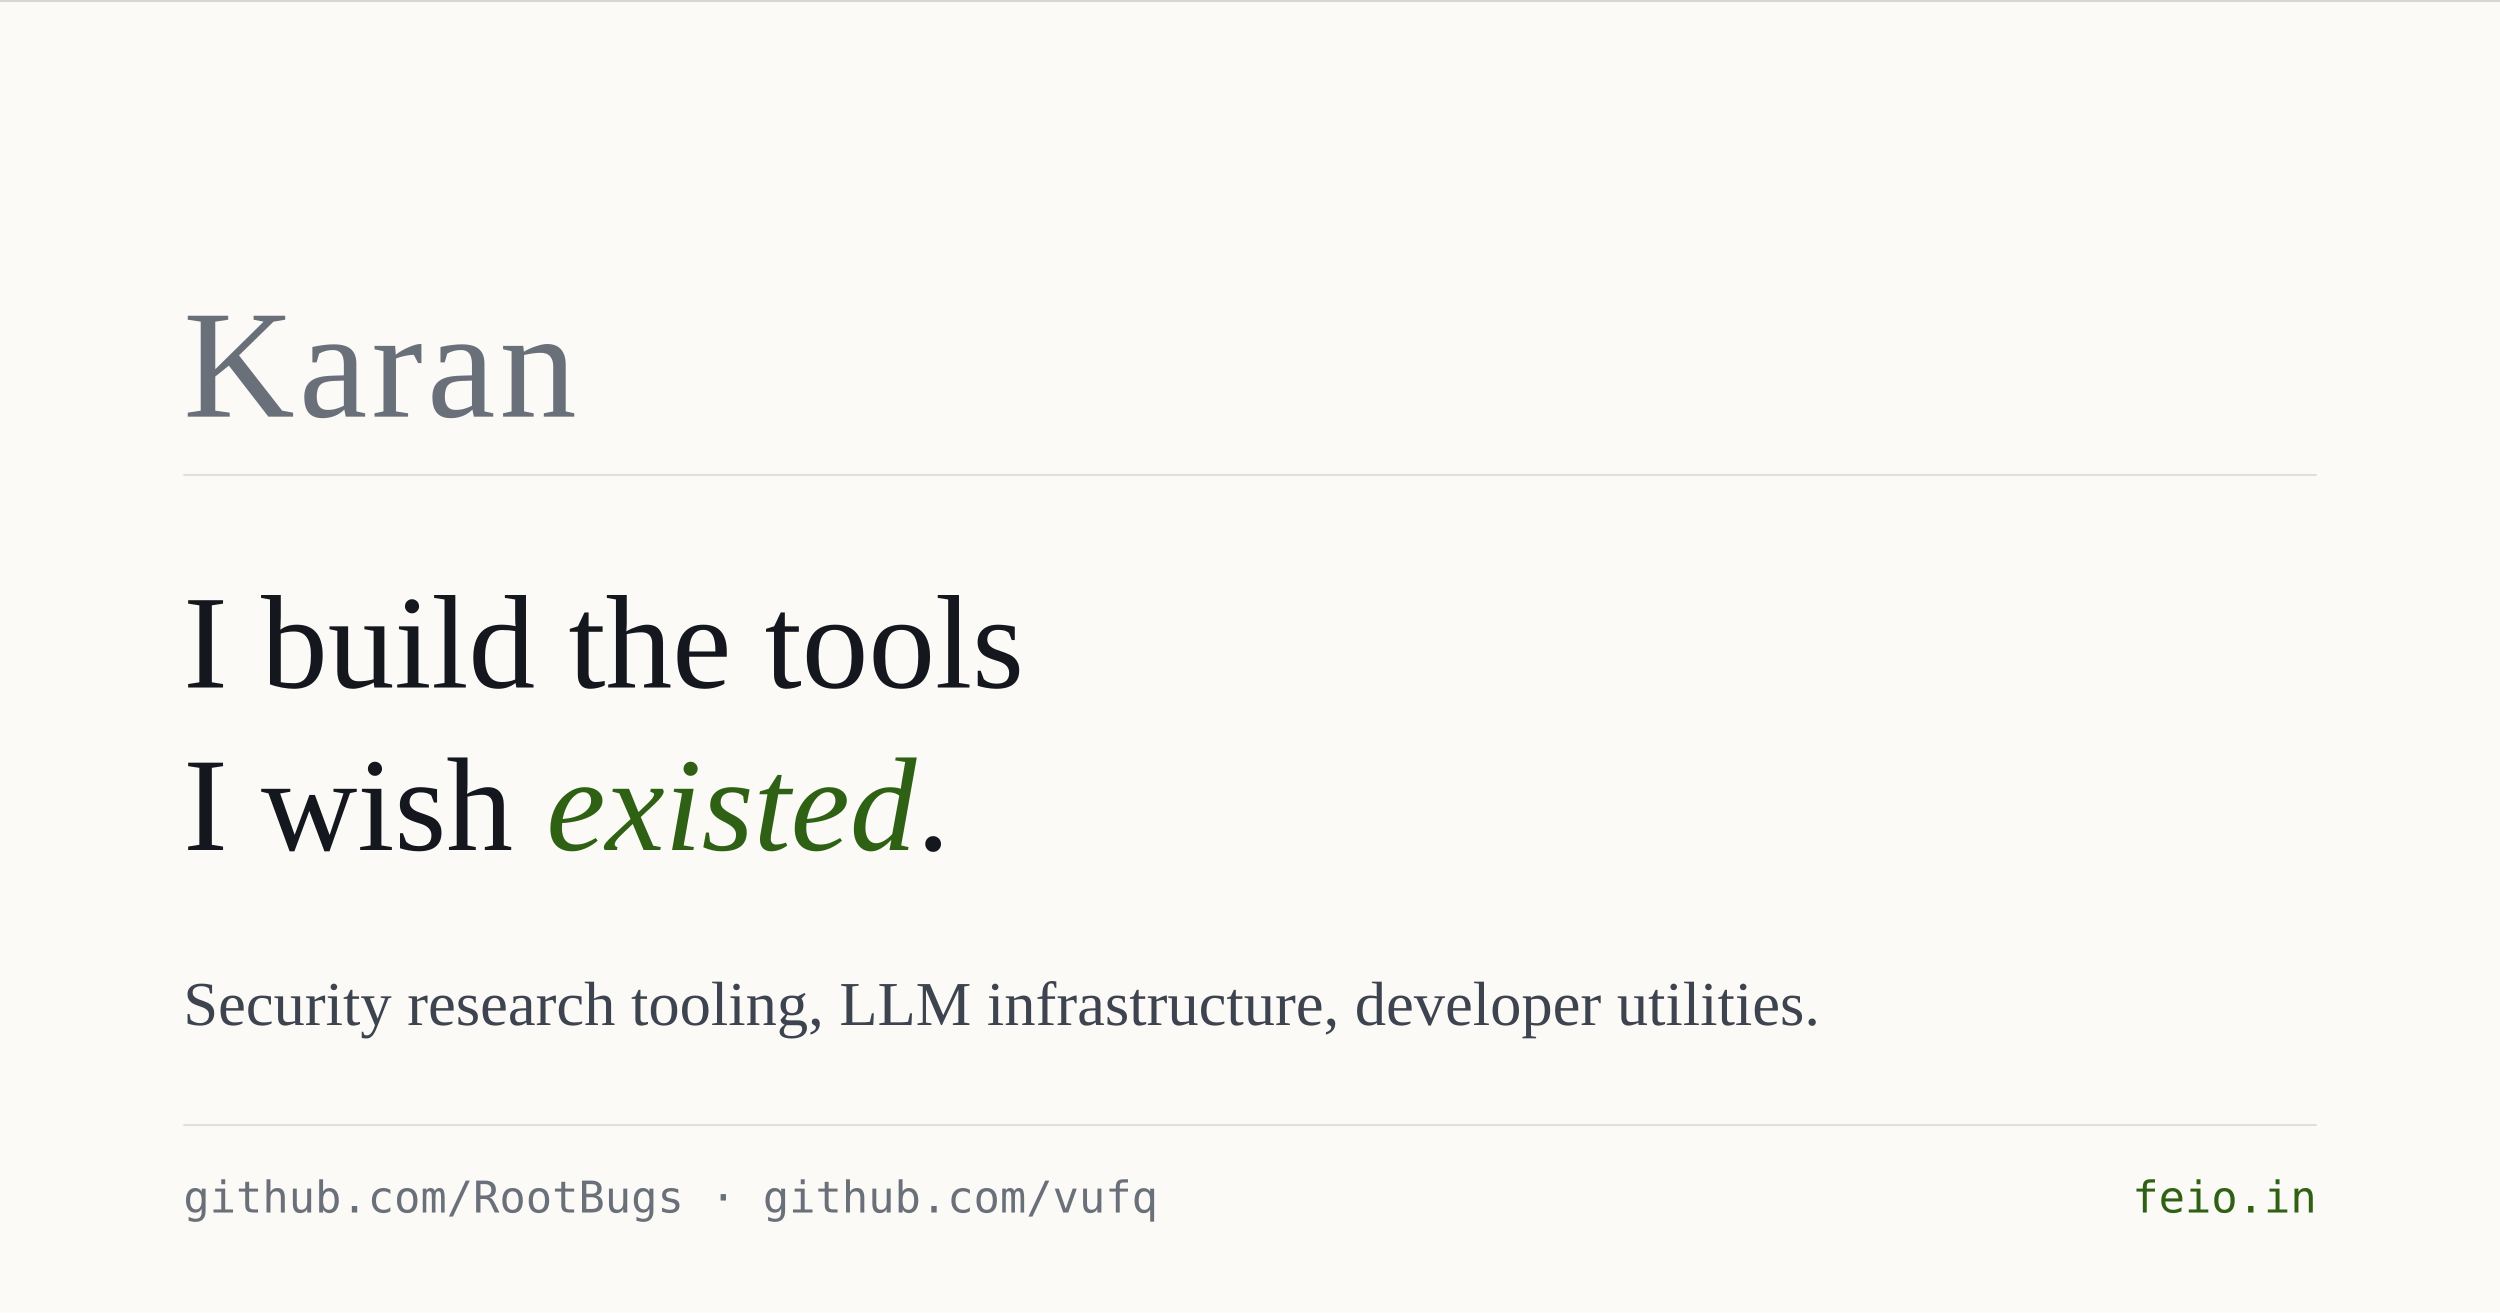
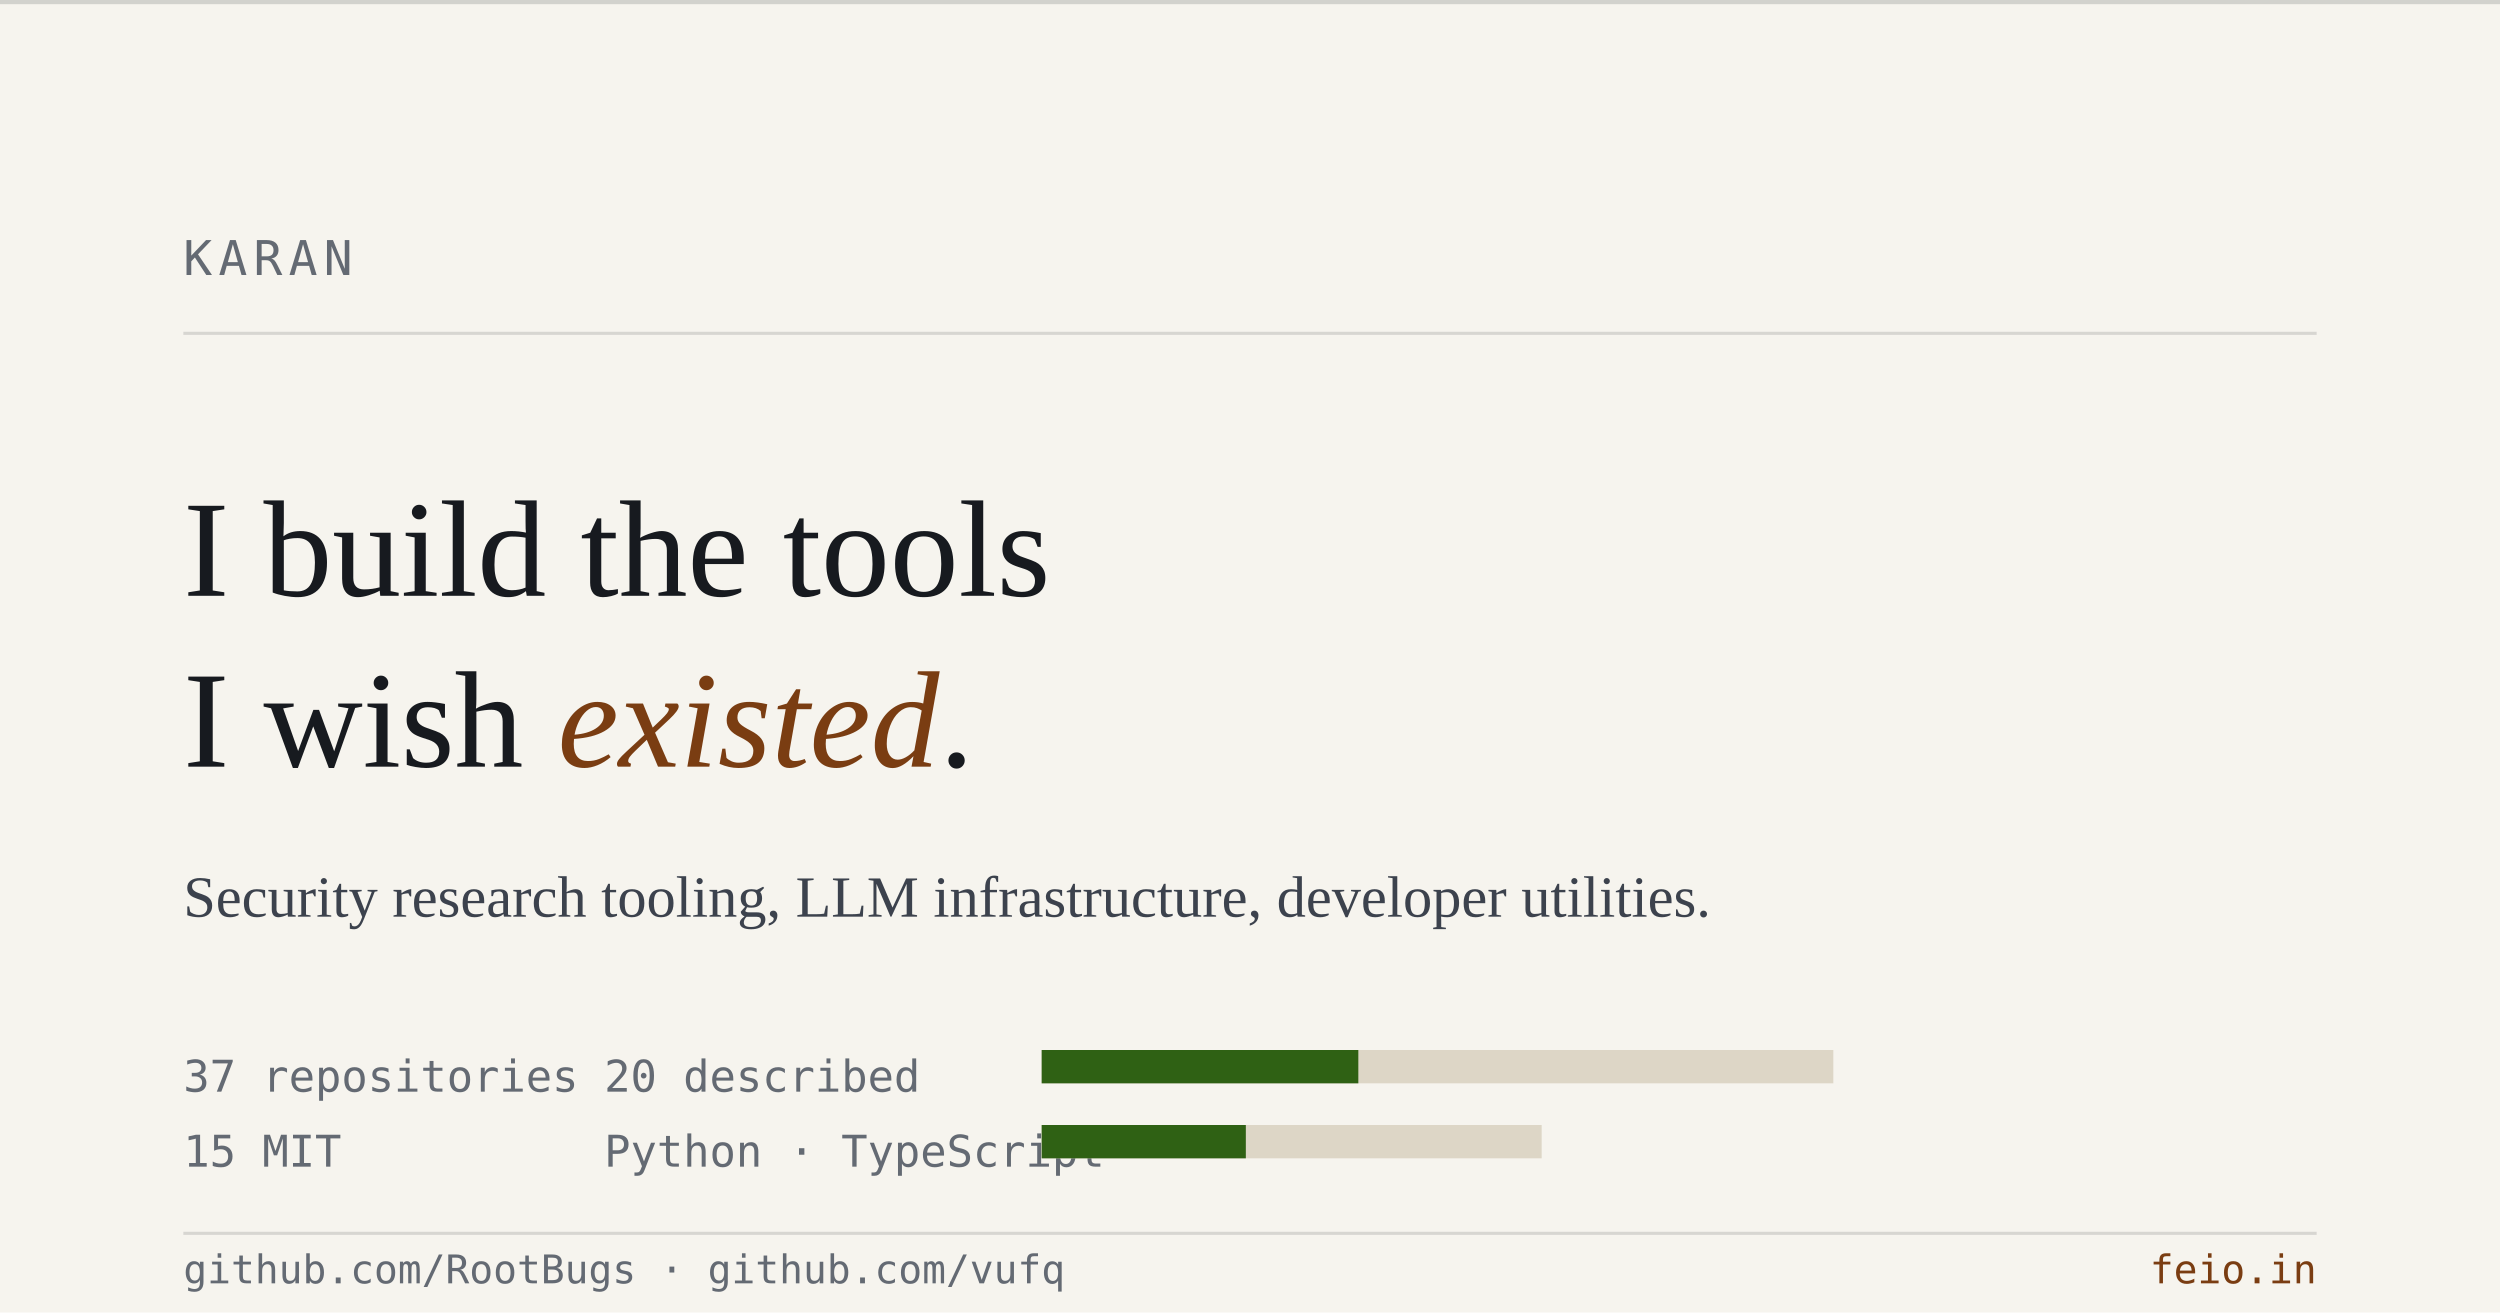
<svg xmlns="http://www.w3.org/2000/svg" viewBox="0 0 1200 630" width="1200" height="630">
-   <rect width="1200" height="630" fill="#fbfaf7" />
-   <line x1="0" y1="0" x2="1200" y2="0" stroke="#14171d" stroke-opacity=".16" stroke-width="2" />
-   <text x="88" y="200" font-family="ui-serif, Georgia, 'Times New Roman', serif" font-size="74" fill="#6a7079" letter-spacing="2">Karan</text>
-   <line x1="88" y1="228" x2="1112" y2="228" stroke="#14171d" stroke-opacity=".12" />
-   <text x="88" y="330" font-family="ui-serif, Georgia, 'Times New Roman', serif" font-size="64" fill="#14171d">I build the tools</text>
-   <text x="88" y="408" font-family="ui-serif, Georgia, 'Times New Roman', serif" font-size="64" fill="#14171d">I wish <tspan font-style="italic" fill="#2f6114">existed</tspan>.</text>
-   <text x="88" y="492" font-family="ui-serif, Georgia, 'Times New Roman', serif" font-size="30" fill="#3d434f">Security research tooling, LLM infrastructure, developer utilities.</text>
-   <line x1="88" y1="540" x2="1112" y2="540" stroke="#14171d" stroke-opacity=".12" />
-   <text x="88" y="582" font-family="ui-monospace, 'SFMono-Regular', Menlo, Consolas, monospace" font-size="21" fill="#6a7079">github.com/RootBugs · github.com/vufq</text>
-   <text x="1112" y="582" text-anchor="end" font-family="ui-monospace, 'SFMono-Regular', Menlo, Consolas, monospace" font-size="21" fill="#2f6114">feio.in</text>
+   <rect width="1200" height="630" fill="#f6f4ee" />
+   <rect y="0" width="1200" height="2" fill="#171a1f" fill-opacity=".16" />
+   <text x="88" y="132" font-family="ui-monospace, 'SFMono-Regular', Menlo, Consolas, monospace" font-size="23" fill="#646a73" letter-spacing="3">KARAN</text>
+   <line x1="88" y1="160" x2="1112" y2="160" stroke="#171a1f" stroke-opacity=".14" stroke-width="1.5" />
+   <text x="88" y="286" font-family="ui-serif, Georgia, 'Times New Roman', serif" font-size="66" fill="#171a1f">I build the tools</text>
+   <text x="88" y="368" font-family="ui-serif, Georgia, 'Times New Roman', serif" font-size="66" fill="#171a1f">I wish <tspan font-style="italic" fill="#7a3d12">existed</tspan>.</text>
+   <text x="88" y="440" font-family="ui-serif, Georgia, 'Times New Roman', serif" font-size="28" fill="#3c424d">Security research tooling, LLM infrastructure, developer utilities.</text>
+   <g font-family="ui-monospace, 'SFMono-Regular', Menlo, Consolas, monospace" font-size="21" fill="#646a73">
+     <text x="88" y="524">37 repositories</text>
+     <text x="88" y="560">15 MIT</text>
+     <text x="290" y="524">20 described</text>
+     <text x="290" y="560">Python · TypeScript</text>
+   </g>
+   <g fill="#ddd6c6">
+     <rect x="500" y="504" width="380" height="16" />
+     <rect x="500" y="540" width="240" height="16" />
+   </g>
+   <g fill="#2f6114">
+     <rect x="500" y="504" width="152" height="16" />
+     <rect x="500" y="540" width="98" height="16" />
+   </g>
+   <line x1="88" y1="592" x2="1112" y2="592" stroke="#171a1f" stroke-opacity=".14" stroke-width="1.5" />
+   <text x="88" y="616" font-family="ui-monospace, 'SFMono-Regular', Menlo, Consolas, monospace" font-size="19" fill="#646a73">github.com/RootBugs · github.com/vufq</text>
+   <text x="1112" y="616" text-anchor="end" font-family="ui-monospace, 'SFMono-Regular', Menlo, Consolas, monospace" font-size="19" fill="#7a3d12">feio.in</text>
</svg>
